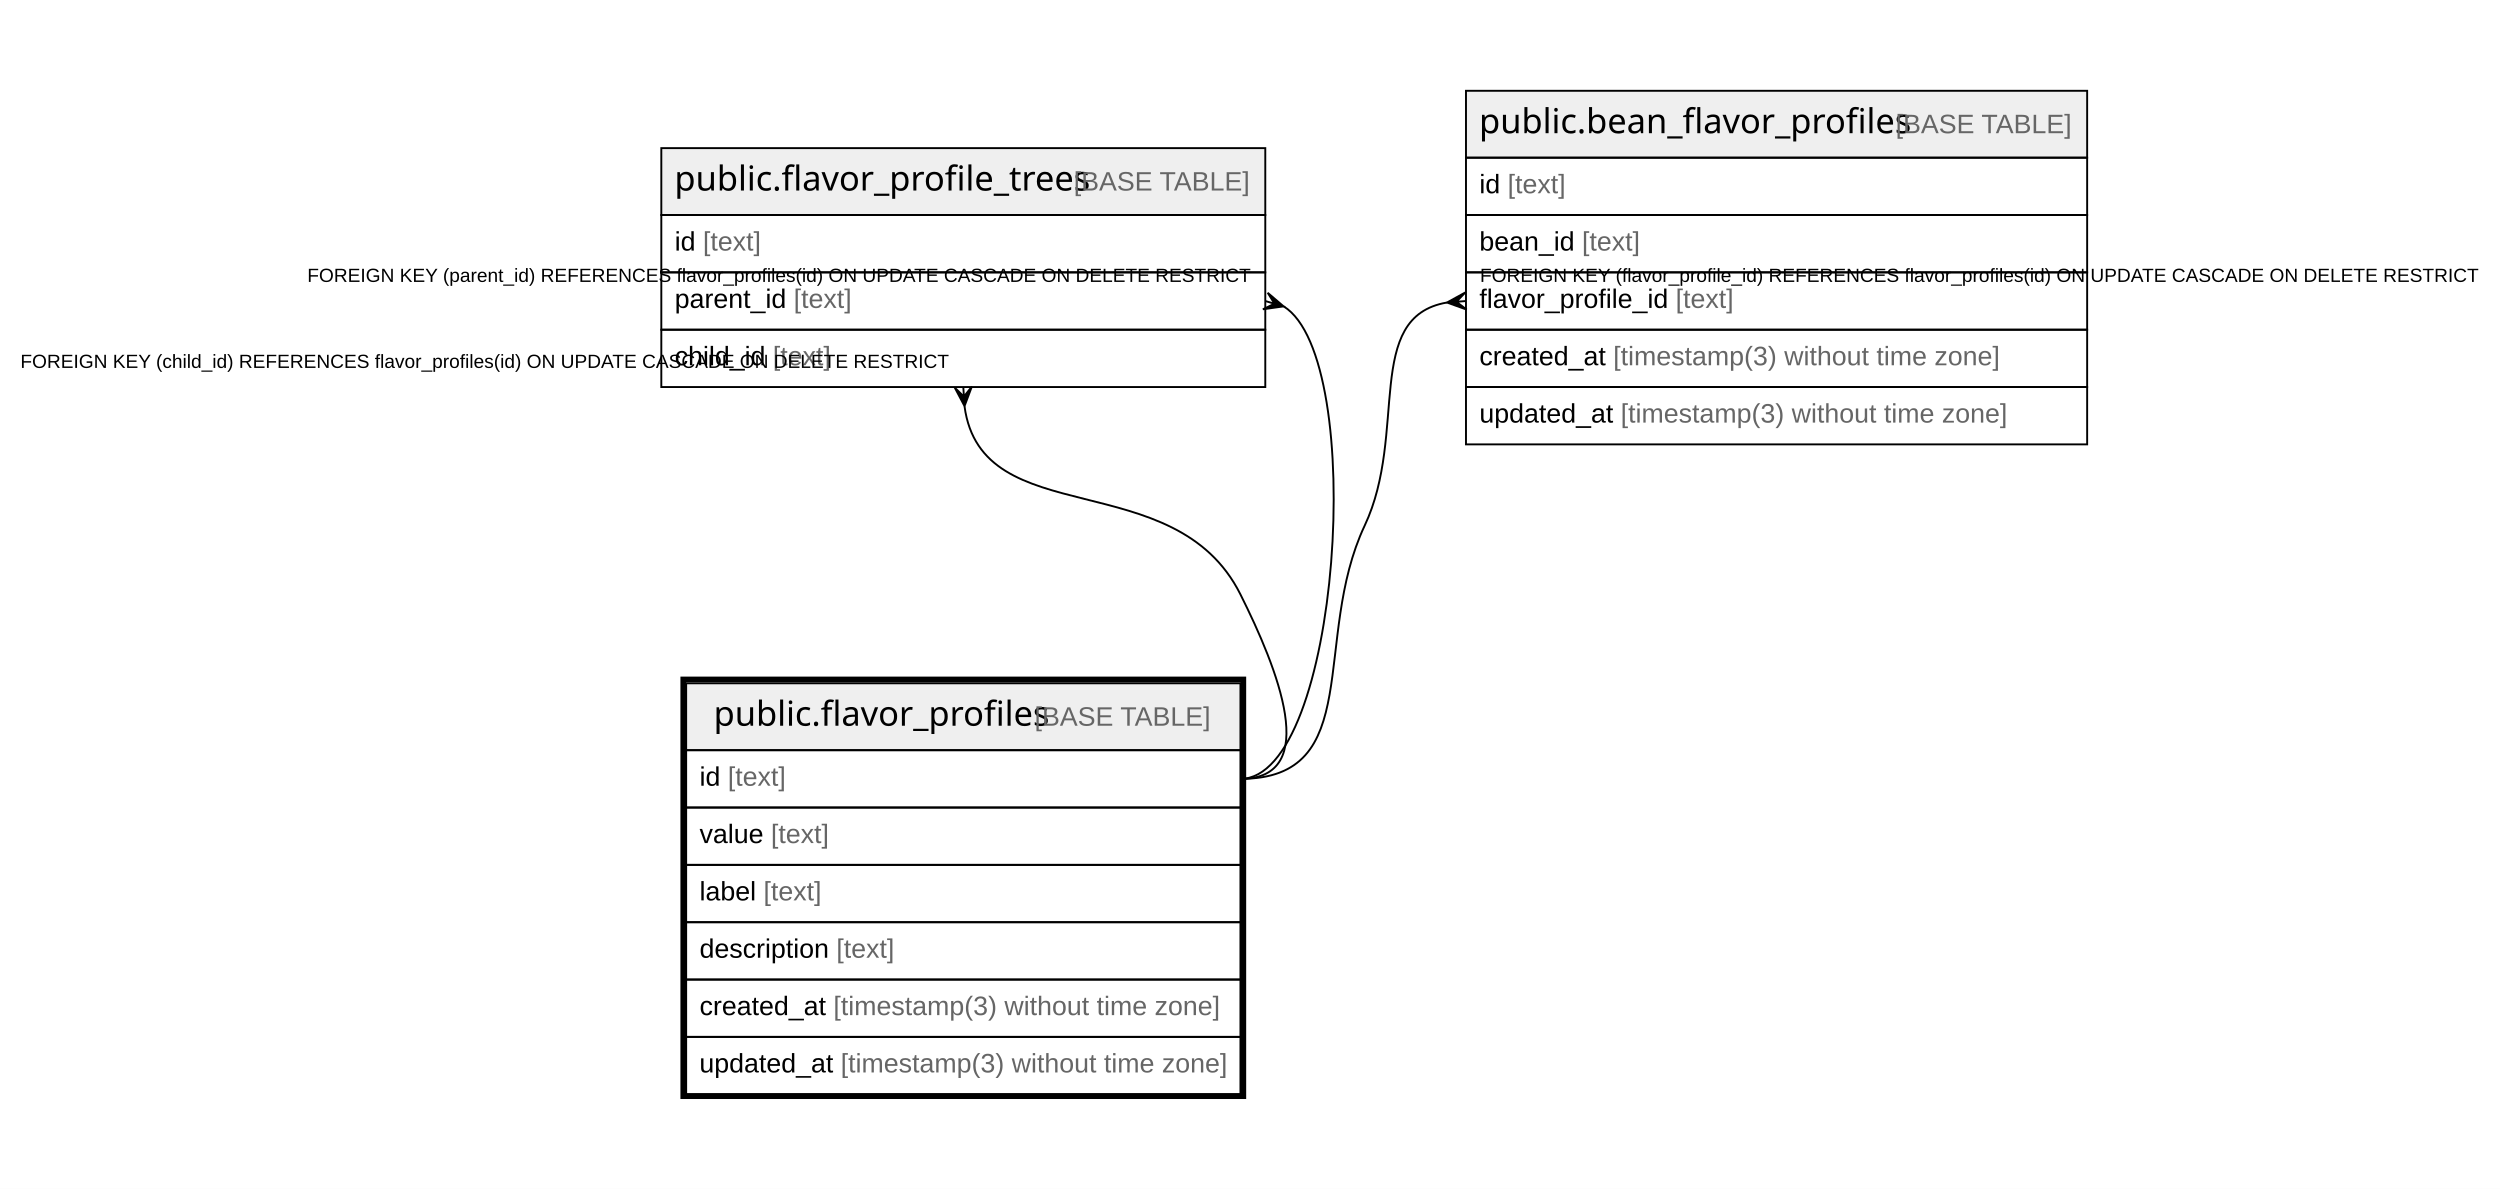
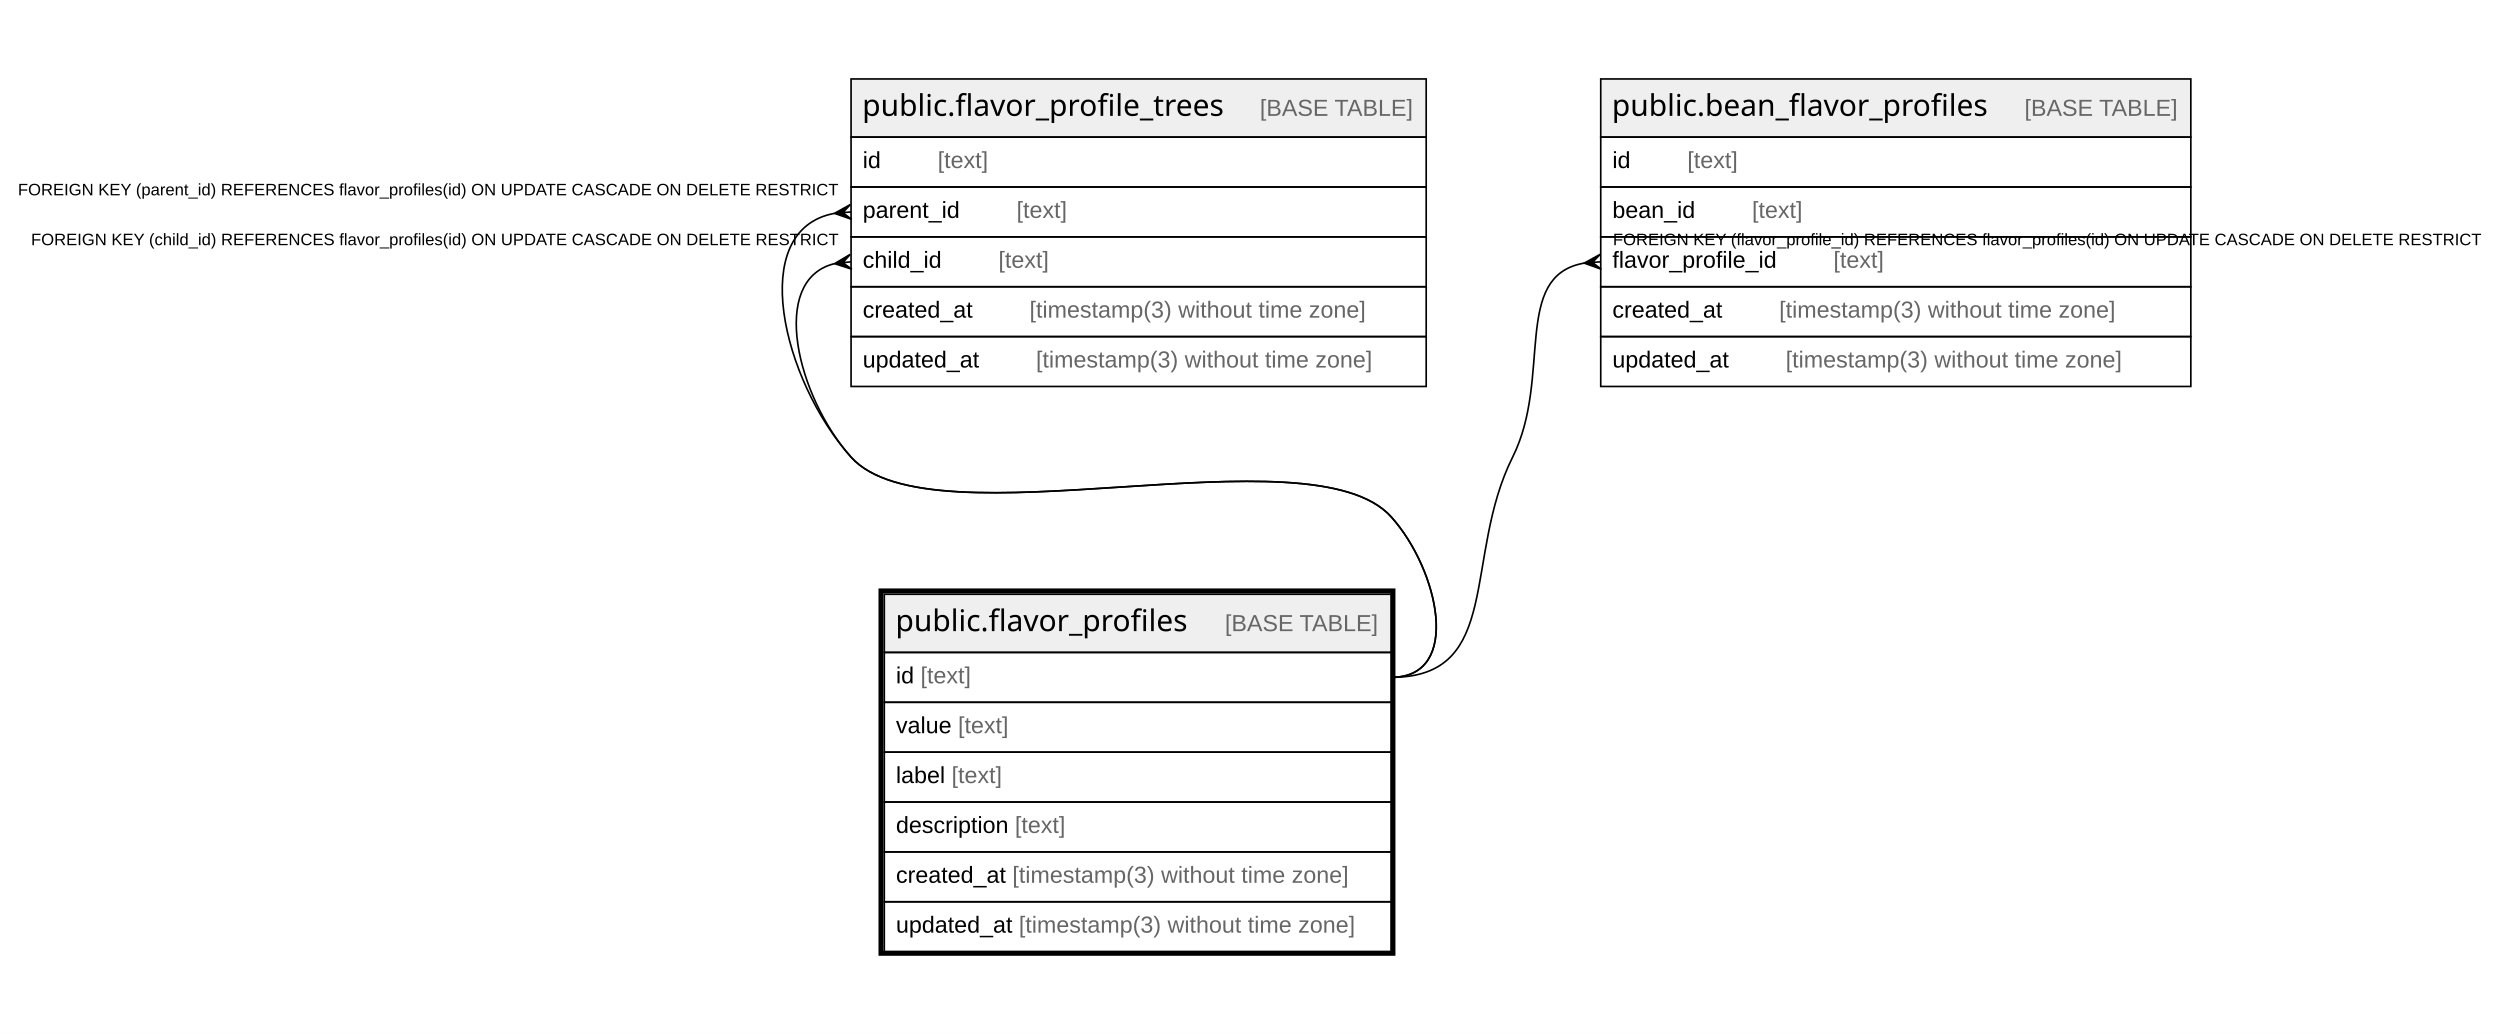
- <svg xmlns="http://www.w3.org/2000/svg" width="1308pt" height="622pt" viewBox="0.00 0.00 1308.00 622.00">
+ <svg xmlns="http://www.w3.org/2000/svg" width="1504pt" height="622pt" viewBox="0.00 0.00 1504.00 622.00">
  <g id="graph0" class="graph" transform="scale(1 1) rotate(0) translate(4 618)">
-     <polygon fill="#ffffff" stroke="transparent" points="-4,4 -4,-618 1304,-618 1304,4 -4,4" />
+     <polygon fill="#ffffff" stroke="transparent" points="-4,4 -4,-618 1500,-618 1500,4 -4,4" />
    <g id="node1" class="node">
-       <polygon fill="#efefef" stroke="transparent" points="355,-225.5 355,-260.5 645,-260.5 645,-225.5 355,-225.5" />
-       <polygon fill="none" stroke="#000000" points="355,-225.5 355,-260.5 645,-260.5 645,-225.5 355,-225.5" />
-       <text text-anchor="start" x="369.364" y="-238.3" font-family="Arial Bold" font-size="18.00" fill="#000000">public.flavor_profiles</text>
-       <text text-anchor="start" x="533.382" y="-238.3" font-family="Arial" font-size="14.00" fill="#000000"> </text>
-       <text text-anchor="start" x="537.273" y="-238.3" font-family="Arial" font-size="14.00" fill="#666666">[BASE TABLE]</text>
-       <polygon fill="none" stroke="#000000" points="355,-195.5 355,-225.5 645,-225.5 645,-195.5 355,-195.5" />
-       <text text-anchor="start" x="362" y="-206.9" font-family="Arial" font-size="14.00" fill="#000000">id </text>
-       <text text-anchor="start" x="376.78" y="-206.9" font-family="Arial" font-size="14.00" fill="#666666">[text]</text>
-       <polygon fill="none" stroke="#000000" points="355,-165.5 355,-195.5 645,-195.5 645,-165.5 355,-165.5" />
-       <text text-anchor="start" x="362" y="-176.9" font-family="Arial" font-size="14.00" fill="#000000">value </text>
-       <text text-anchor="start" x="399.345" y="-176.9" font-family="Arial" font-size="14.00" fill="#666666">[text]</text>
-       <polygon fill="none" stroke="#000000" points="355,-135.5 355,-165.5 645,-165.5 645,-135.5 355,-135.5" />
-       <text text-anchor="start" x="362" y="-146.9" font-family="Arial" font-size="14.00" fill="#000000">label </text>
-       <text text-anchor="start" x="395.452" y="-146.9" font-family="Arial" font-size="14.00" fill="#666666">[text]</text>
-       <polygon fill="none" stroke="#000000" points="355,-105.5 355,-135.5 645,-135.5 645,-105.5 355,-105.5" />
-       <text text-anchor="start" x="362" y="-116.9" font-family="Arial" font-size="14.00" fill="#000000">description </text>
-       <text text-anchor="start" x="433.568" y="-116.9" font-family="Arial" font-size="14.00" fill="#666666">[text]</text>
-       <polygon fill="none" stroke="#000000" points="355,-75.5 355,-105.5 645,-105.5 645,-75.5 355,-75.5" />
-       <text text-anchor="start" x="362" y="-86.9" font-family="Arial" font-size="14.00" fill="#000000">created_at </text>
-       <text text-anchor="start" x="432.028" y="-86.9" font-family="Arial" font-size="14.00" fill="#666666">[timestamp(3) without time zone]</text>
-       <polygon fill="none" stroke="#000000" points="355,-45.5 355,-75.5 645,-75.5 645,-45.5 355,-45.5" />
-       <text text-anchor="start" x="361.912" y="-56.9" font-family="Arial" font-size="14.00" fill="#000000">updated_at </text>
-       <text text-anchor="start" x="435.844" y="-56.9" font-family="Arial" font-size="14.00" fill="#666666">[timestamp(3) without time zone]</text>
-       <polygon fill="none" stroke="#000000" stroke-width="3" points="353.5,-44.5 353.5,-262.5 646.5,-262.5 646.5,-44.5 353.5,-44.5" />
+       <polygon fill="#efefef" stroke="transparent" points="528,-225.5 528,-260.5 833,-260.5 833,-225.5 528,-225.5" />
+       <polygon fill="none" stroke="#000000" points="528,-225.5 528,-260.5 833,-260.5 833,-225.5 528,-225.5" />
+       <text text-anchor="start" x="534.707" y="-238.3" font-family="Arial Bold" font-size="18.00" fill="#000000">public.flavor_profiles</text>
+       <text text-anchor="start" x="698.725" y="-238.3" font-family="Arial" font-size="14.00" fill="#000000">    </text>
+       <text text-anchor="start" x="732.93" y="-238.3" font-family="Arial" font-size="14.00" fill="#666666">[BASE TABLE]</text>
+       <polygon fill="none" stroke="#000000" points="528,-195.5 528,-225.5 833,-225.5 833,-195.5 528,-195.5" />
+       <text text-anchor="start" x="535" y="-206.9" font-family="Arial" font-size="14.00" fill="#000000">id </text>
+       <text text-anchor="start" x="549.78" y="-206.9" font-family="Arial" font-size="14.00" fill="#666666">[text]</text>
+       <polygon fill="none" stroke="#000000" points="528,-165.5 528,-195.5 833,-195.5 833,-165.5 528,-165.5" />
+       <text text-anchor="start" x="535" y="-176.9" font-family="Arial" font-size="14.00" fill="#000000">value </text>
+       <text text-anchor="start" x="572.345" y="-176.9" font-family="Arial" font-size="14.00" fill="#666666">[text]</text>
+       <polygon fill="none" stroke="#000000" points="528,-135.5 528,-165.5 833,-165.5 833,-135.5 528,-135.5" />
+       <text text-anchor="start" x="535" y="-146.9" font-family="Arial" font-size="14.00" fill="#000000">label </text>
+       <text text-anchor="start" x="568.452" y="-146.9" font-family="Arial" font-size="14.00" fill="#666666">[text]</text>
+       <polygon fill="none" stroke="#000000" points="528,-105.5 528,-135.5 833,-135.5 833,-105.5 528,-105.5" />
+       <text text-anchor="start" x="535" y="-116.9" font-family="Arial" font-size="14.00" fill="#000000">description </text>
+       <text text-anchor="start" x="606.568" y="-116.9" font-family="Arial" font-size="14.00" fill="#666666">[text]</text>
+       <polygon fill="none" stroke="#000000" points="528,-75.5 528,-105.5 833,-105.5 833,-75.5 528,-75.5" />
+       <text text-anchor="start" x="535" y="-86.9" font-family="Arial" font-size="14.00" fill="#000000">created_at </text>
+       <text text-anchor="start" x="605.028" y="-86.9" font-family="Arial" font-size="14.00" fill="#666666">[timestamp(3) without time zone]</text>
+       <polygon fill="none" stroke="#000000" points="528,-45.5 528,-75.5 833,-75.5 833,-45.5 528,-45.5" />
+       <text text-anchor="start" x="535" y="-56.9" font-family="Arial" font-size="14.00" fill="#000000">updated_at </text>
+       <text text-anchor="start" x="608.933" y="-56.9" font-family="Arial" font-size="14.00" fill="#666666">[timestamp(3) without time zone]</text>
+       <polygon fill="none" stroke="#000000" stroke-width="3" points="526,-44.5 526,-262.5 834,-262.5 834,-44.5 526,-44.5" />
    </g>
    <g id="node2" class="node">
-       <polygon fill="#efefef" stroke="transparent" points="342,-505.5 342,-540.5 658,-540.5 658,-505.5 342,-505.5" />
-       <polygon fill="none" stroke="#000000" points="342,-505.5 342,-540.5 658,-540.5 658,-505.5 342,-505.5" />
-       <text text-anchor="start" x="348.858" y="-518.3" font-family="Arial Bold" font-size="18.00" fill="#000000">public.flavor_profile_trees</text>
-       <text text-anchor="start" x="553.889" y="-518.3" font-family="Arial" font-size="14.00" fill="#000000"> </text>
-       <text text-anchor="start" x="557.779" y="-518.3" font-family="Arial" font-size="14.00" fill="#666666">[BASE TABLE]</text>
-       <polygon fill="none" stroke="#000000" points="342,-475.5 342,-505.5 658,-505.5 658,-475.5 342,-475.5" />
-       <text text-anchor="start" x="349" y="-486.9" font-family="Arial" font-size="14.00" fill="#000000">id </text>
-       <text text-anchor="start" x="363.78" y="-486.9" font-family="Arial" font-size="14.00" fill="#666666">[text]</text>
-       <polygon fill="none" stroke="#000000" points="342,-445.5 342,-475.5 658,-475.5 658,-445.5 342,-445.5" />
-       <text text-anchor="start" x="349" y="-456.9" font-family="Arial" font-size="14.00" fill="#000000">parent_id </text>
-       <text text-anchor="start" x="411.244" y="-456.9" font-family="Arial" font-size="14.00" fill="#666666">[text]</text>
-       <polygon fill="none" stroke="#000000" points="342,-415.5 342,-445.5 658,-445.5 658,-415.5 342,-415.5" />
-       <text text-anchor="start" x="349" y="-426.9" font-family="Arial" font-size="14.00" fill="#000000">child_id </text>
-       <text text-anchor="start" x="400.341" y="-426.9" font-family="Arial" font-size="14.00" fill="#666666">[text]</text>
+       <polygon fill="#efefef" stroke="transparent" points="508,-535.5 508,-570.5 854,-570.5 854,-535.5 508,-535.5" />
+       <polygon fill="none" stroke="#000000" points="508,-535.5 508,-570.5 854,-570.5 854,-535.5 508,-535.5" />
+       <text text-anchor="start" x="514.701" y="-548.3" font-family="Arial Bold" font-size="18.00" fill="#000000">public.flavor_profile_trees</text>
+       <text text-anchor="start" x="719.731" y="-548.3" font-family="Arial" font-size="14.00" fill="#000000">    </text>
+       <text text-anchor="start" x="753.936" y="-548.3" font-family="Arial" font-size="14.00" fill="#666666">[BASE TABLE]</text>
+       <polygon fill="none" stroke="#000000" points="508,-505.5 508,-535.5 854,-535.5 854,-505.5 508,-505.5" />
+       <text text-anchor="start" x="515" y="-516.9" font-family="Arial" font-size="14.00" fill="#000000">id    </text>
+       <text text-anchor="start" x="560.094" y="-516.9" font-family="Arial" font-size="14.00" fill="#666666">[text]</text>
+       <polygon fill="none" stroke="#000000" points="508,-475.5 508,-505.5 854,-505.5 854,-475.5 508,-475.5" />
+       <text text-anchor="start" x="515" y="-486.9" font-family="Arial" font-size="14.00" fill="#000000">parent_id    </text>
+       <text text-anchor="start" x="607.558" y="-486.9" font-family="Arial" font-size="14.00" fill="#666666">[text]</text>
+       <polygon fill="none" stroke="#000000" points="508,-445.5 508,-475.5 854,-475.5 854,-445.5 508,-445.5" />
+       <text text-anchor="start" x="515" y="-456.9" font-family="Arial" font-size="14.00" fill="#000000">child_id    </text>
+       <text text-anchor="start" x="596.655" y="-456.9" font-family="Arial" font-size="14.00" fill="#666666">[text]</text>
+       <polygon fill="none" stroke="#000000" points="508,-415.5 508,-445.5 854,-445.5 854,-415.5 508,-415.5" />
+       <text text-anchor="start" x="515" y="-426.9" font-family="Arial" font-size="14.00" fill="#000000">created_at    </text>
+       <text text-anchor="start" x="615.342" y="-426.9" font-family="Arial" font-size="14.00" fill="#666666">[timestamp(3) without time zone]</text>
+       <polygon fill="none" stroke="#000000" points="508,-385.5 508,-415.5 854,-415.5 854,-385.5 508,-385.5" />
+       <text text-anchor="start" x="515" y="-396.9" font-family="Arial" font-size="14.00" fill="#000000">updated_at    </text>
+       <text text-anchor="start" x="619.247" y="-396.9" font-family="Arial" font-size="14.00" fill="#666666">[timestamp(3) without time zone]</text>
    </g>
    <g id="edge1" class="edge">
-       <path fill="none" stroke="#000000" d="M500.643,-405.385C509.643,-338.727 610.583,-375.738 645,-307 664.202,-268.65 687.889,-210.5 645,-210.5" />
-       <polygon fill="#000000" stroke="#000000" points="500.635,-405.52 495.509,-415.214 500.317,-410.51 500,-415.5 500,-415.5 500,-415.5 500.317,-410.51 504.491,-415.786 500.635,-405.52 500.635,-405.52" />
-       <text text-anchor="start" x="6.668" y="-425.5" font-family="Arial" font-size="10.00" fill="#000000">FOREIGN KEY (child_id) REFERENCES flavor_profiles(id) ON UPDATE CASCADE ON DELETE RESTRICT</text>
+       <path fill="none" stroke="#000000" d="M497.999,-459.375C458.309,-449.644 475.615,-379.171 508,-343 556.47,-288.864 784.53,-361.136 833,-307 861.609,-275.047 875.889,-210.5 833,-210.5" />
+       <polygon fill="#000000" stroke="#000000" points="498.063,-459.383 507.497,-464.972 503.031,-459.941 508,-460.5 508,-460.5 508,-460.5 503.031,-459.941 508.503,-456.028 498.063,-459.383 498.063,-459.383" />
+       <text text-anchor="start" x="14.668" y="-470.5" font-family="Arial" font-size="10.00" fill="#000000">FOREIGN KEY (child_id) REFERENCES flavor_profiles(id) ON UPDATE CASCADE ON DELETE RESTRICT</text>
    </g>
    <g id="edge2" class="edge">
-       <path fill="none" stroke="#000000" d="M667.633,-457.692C711.839,-430.227 697.154,-210.5 645,-210.5" />
-       <polygon fill="#000000" stroke="#000000" points="667.601,-457.702 656.741,-456.18 662.8,-459.101 658,-460.5 658,-460.5 658,-460.5 662.8,-459.101 659.259,-464.82 667.601,-457.702 667.601,-457.702" />
-       <text text-anchor="start" x="156.774" y="-470.5" font-family="Arial" font-size="10.00" fill="#000000">FOREIGN KEY (parent_id) REFERENCES flavor_profiles(id) ON UPDATE CASCADE ON DELETE RESTRICT</text>
+       <path fill="none" stroke="#000000" d="M498.018,-489.639C444.897,-479.858 466.663,-389.169 508,-343 556.47,-288.864 784.53,-361.136 833,-307 861.609,-275.047 875.889,-210.5 833,-210.5" />
+       <polygon fill="#000000" stroke="#000000" points="498.037,-489.641 507.613,-494.983 503.019,-490.07 508,-490.5 508,-490.5 508,-490.5 503.019,-490.07 508.387,-486.017 498.037,-489.641 498.037,-489.641" />
+       <text text-anchor="start" x="6.774" y="-500.5" font-family="Arial" font-size="10.00" fill="#000000">FOREIGN KEY (parent_id) REFERENCES flavor_profiles(id) ON UPDATE CASCADE ON DELETE RESTRICT</text>
    </g>
    <g id="node3" class="node">
-       <polygon fill="#efefef" stroke="transparent" points="763,-535.5 763,-570.5 1088,-570.5 1088,-535.5 763,-535.5" />
-       <polygon fill="none" stroke="#000000" points="763,-535.5 763,-570.5 1088,-570.5 1088,-535.5 763,-535.5" />
-       <text text-anchor="start" x="769.849" y="-548.3" font-family="Arial Bold" font-size="18.00" fill="#000000">public.bean_flavor_profiles</text>
-       <text text-anchor="start" x="983.898" y="-548.3" font-family="Arial" font-size="14.00" fill="#000000"> </text>
-       <text text-anchor="start" x="987.788" y="-548.3" font-family="Arial" font-size="14.00" fill="#666666">[BASE TABLE]</text>
-       <polygon fill="none" stroke="#000000" points="763,-505.5 763,-535.5 1088,-535.5 1088,-505.5 763,-505.5" />
-       <text text-anchor="start" x="770" y="-516.9" font-family="Arial" font-size="14.00" fill="#000000">id </text>
-       <text text-anchor="start" x="784.78" y="-516.9" font-family="Arial" font-size="14.00" fill="#666666">[text]</text>
-       <polygon fill="none" stroke="#000000" points="763,-475.5 763,-505.5 1088,-505.5 1088,-475.5 763,-475.5" />
-       <text text-anchor="start" x="770" y="-486.9" font-family="Arial" font-size="14.00" fill="#000000">bean_id </text>
-       <text text-anchor="start" x="823.693" y="-486.9" font-family="Arial" font-size="14.00" fill="#666666">[text]</text>
-       <polygon fill="none" stroke="#000000" points="763,-445.5 763,-475.5 1088,-475.5 1088,-445.5 763,-445.5" />
-       <text text-anchor="start" x="770" y="-456.9" font-family="Arial" font-size="14.00" fill="#000000">flavor_profile_id </text>
-       <text text-anchor="start" x="872.68" y="-456.9" font-family="Arial" font-size="14.00" fill="#666666">[text]</text>
-       <polygon fill="none" stroke="#000000" points="763,-415.5 763,-445.5 1088,-445.5 1088,-415.5 763,-415.5" />
-       <text text-anchor="start" x="770" y="-426.9" font-family="Arial" font-size="14.00" fill="#000000">created_at </text>
-       <text text-anchor="start" x="840.028" y="-426.9" font-family="Arial" font-size="14.00" fill="#666666">[timestamp(3) without time zone]</text>
-       <polygon fill="none" stroke="#000000" points="763,-385.5 763,-415.5 1088,-415.5 1088,-385.5 763,-385.5" />
-       <text text-anchor="start" x="770" y="-396.9" font-family="Arial" font-size="14.00" fill="#000000">updated_at </text>
-       <text text-anchor="start" x="843.933" y="-396.9" font-family="Arial" font-size="14.00" fill="#666666">[timestamp(3) without time zone]</text>
+       <polygon fill="#efefef" stroke="transparent" points="959,-535.5 959,-570.5 1314,-570.5 1314,-535.5 959,-535.5" />
+       <polygon fill="none" stroke="#000000" points="959,-535.5 959,-570.5 1314,-570.5 1314,-535.5 959,-535.5" />
+       <text text-anchor="start" x="965.692" y="-548.3" font-family="Arial Bold" font-size="18.00" fill="#000000">public.bean_flavor_profiles</text>
+       <text text-anchor="start" x="1179.74" y="-548.3" font-family="Arial" font-size="14.00" fill="#000000">    </text>
+       <text text-anchor="start" x="1213.945" y="-548.3" font-family="Arial" font-size="14.00" fill="#666666">[BASE TABLE]</text>
+       <polygon fill="none" stroke="#000000" points="959,-505.5 959,-535.5 1314,-535.5 1314,-505.5 959,-505.5" />
+       <text text-anchor="start" x="966" y="-516.9" font-family="Arial" font-size="14.00" fill="#000000">id    </text>
+       <text text-anchor="start" x="1011.094" y="-516.9" font-family="Arial" font-size="14.00" fill="#666666">[text]</text>
+       <polygon fill="none" stroke="#000000" points="959,-475.5 959,-505.5 1314,-505.5 1314,-475.5 959,-475.5" />
+       <text text-anchor="start" x="966" y="-486.9" font-family="Arial" font-size="14.00" fill="#000000">bean_id    </text>
+       <text text-anchor="start" x="1050.007" y="-486.9" font-family="Arial" font-size="14.00" fill="#666666">[text]</text>
+       <polygon fill="none" stroke="#000000" points="959,-445.5 959,-475.5 1314,-475.5 1314,-445.5 959,-445.5" />
+       <text text-anchor="start" x="966" y="-456.9" font-family="Arial" font-size="14.00" fill="#000000">flavor_profile_id    </text>
+       <text text-anchor="start" x="1098.994" y="-456.9" font-family="Arial" font-size="14.00" fill="#666666">[text]</text>
+       <polygon fill="none" stroke="#000000" points="959,-415.5 959,-445.5 1314,-445.5 1314,-415.5 959,-415.5" />
+       <text text-anchor="start" x="966" y="-426.9" font-family="Arial" font-size="14.00" fill="#000000">created_at    </text>
+       <text text-anchor="start" x="1066.342" y="-426.9" font-family="Arial" font-size="14.00" fill="#666666">[timestamp(3) without time zone]</text>
+       <polygon fill="none" stroke="#000000" points="959,-385.5 959,-415.5 1314,-415.5 1314,-385.5 959,-385.5" />
+       <text text-anchor="start" x="966" y="-396.9" font-family="Arial" font-size="14.00" fill="#000000">updated_at    </text>
+       <text text-anchor="start" x="1070.247" y="-396.9" font-family="Arial" font-size="14.00" fill="#666666">[timestamp(3) without time zone]</text>
    </g>
    <g id="edge3" class="edge">
-       <path fill="none" stroke="#000000" d="M752.957,-459.703C709.188,-452.093 732.824,-391.494 710,-343 682.067,-283.652 710.593,-210.5 645,-210.5" />
-       <polygon fill="#000000" stroke="#000000" points="753.031,-459.709 762.644,-464.986 758.016,-460.104 763,-460.5 763,-460.5 763,-460.5 758.016,-460.104 763.356,-456.014 753.031,-459.709 753.031,-459.709" />
-       <text text-anchor="start" x="770.333" y="-470.5" font-family="Arial" font-size="10.00" fill="#000000">FOREIGN KEY (flavor_profile_id) REFERENCES flavor_profiles(id) ON UPDATE CASCADE ON DELETE RESTRICT</text>
+       <path fill="none" stroke="#000000" d="M948.971,-459.696C905.336,-452.021 929.969,-390.938 906,-343 875.931,-282.863 900.235,-210.5 833,-210.5" />
+       <polygon fill="#000000" stroke="#000000" points="949.032,-459.701 958.64,-464.986 954.016,-460.1 959,-460.5 959,-460.5 959,-460.5 954.016,-460.1 959.36,-456.014 949.032,-459.701 949.032,-459.701" />
+       <text text-anchor="start" x="966.333" y="-470.5" font-family="Arial" font-size="10.00" fill="#000000">FOREIGN KEY (flavor_profile_id) REFERENCES flavor_profiles(id) ON UPDATE CASCADE ON DELETE RESTRICT</text>
    </g>
  </g>
</svg>
